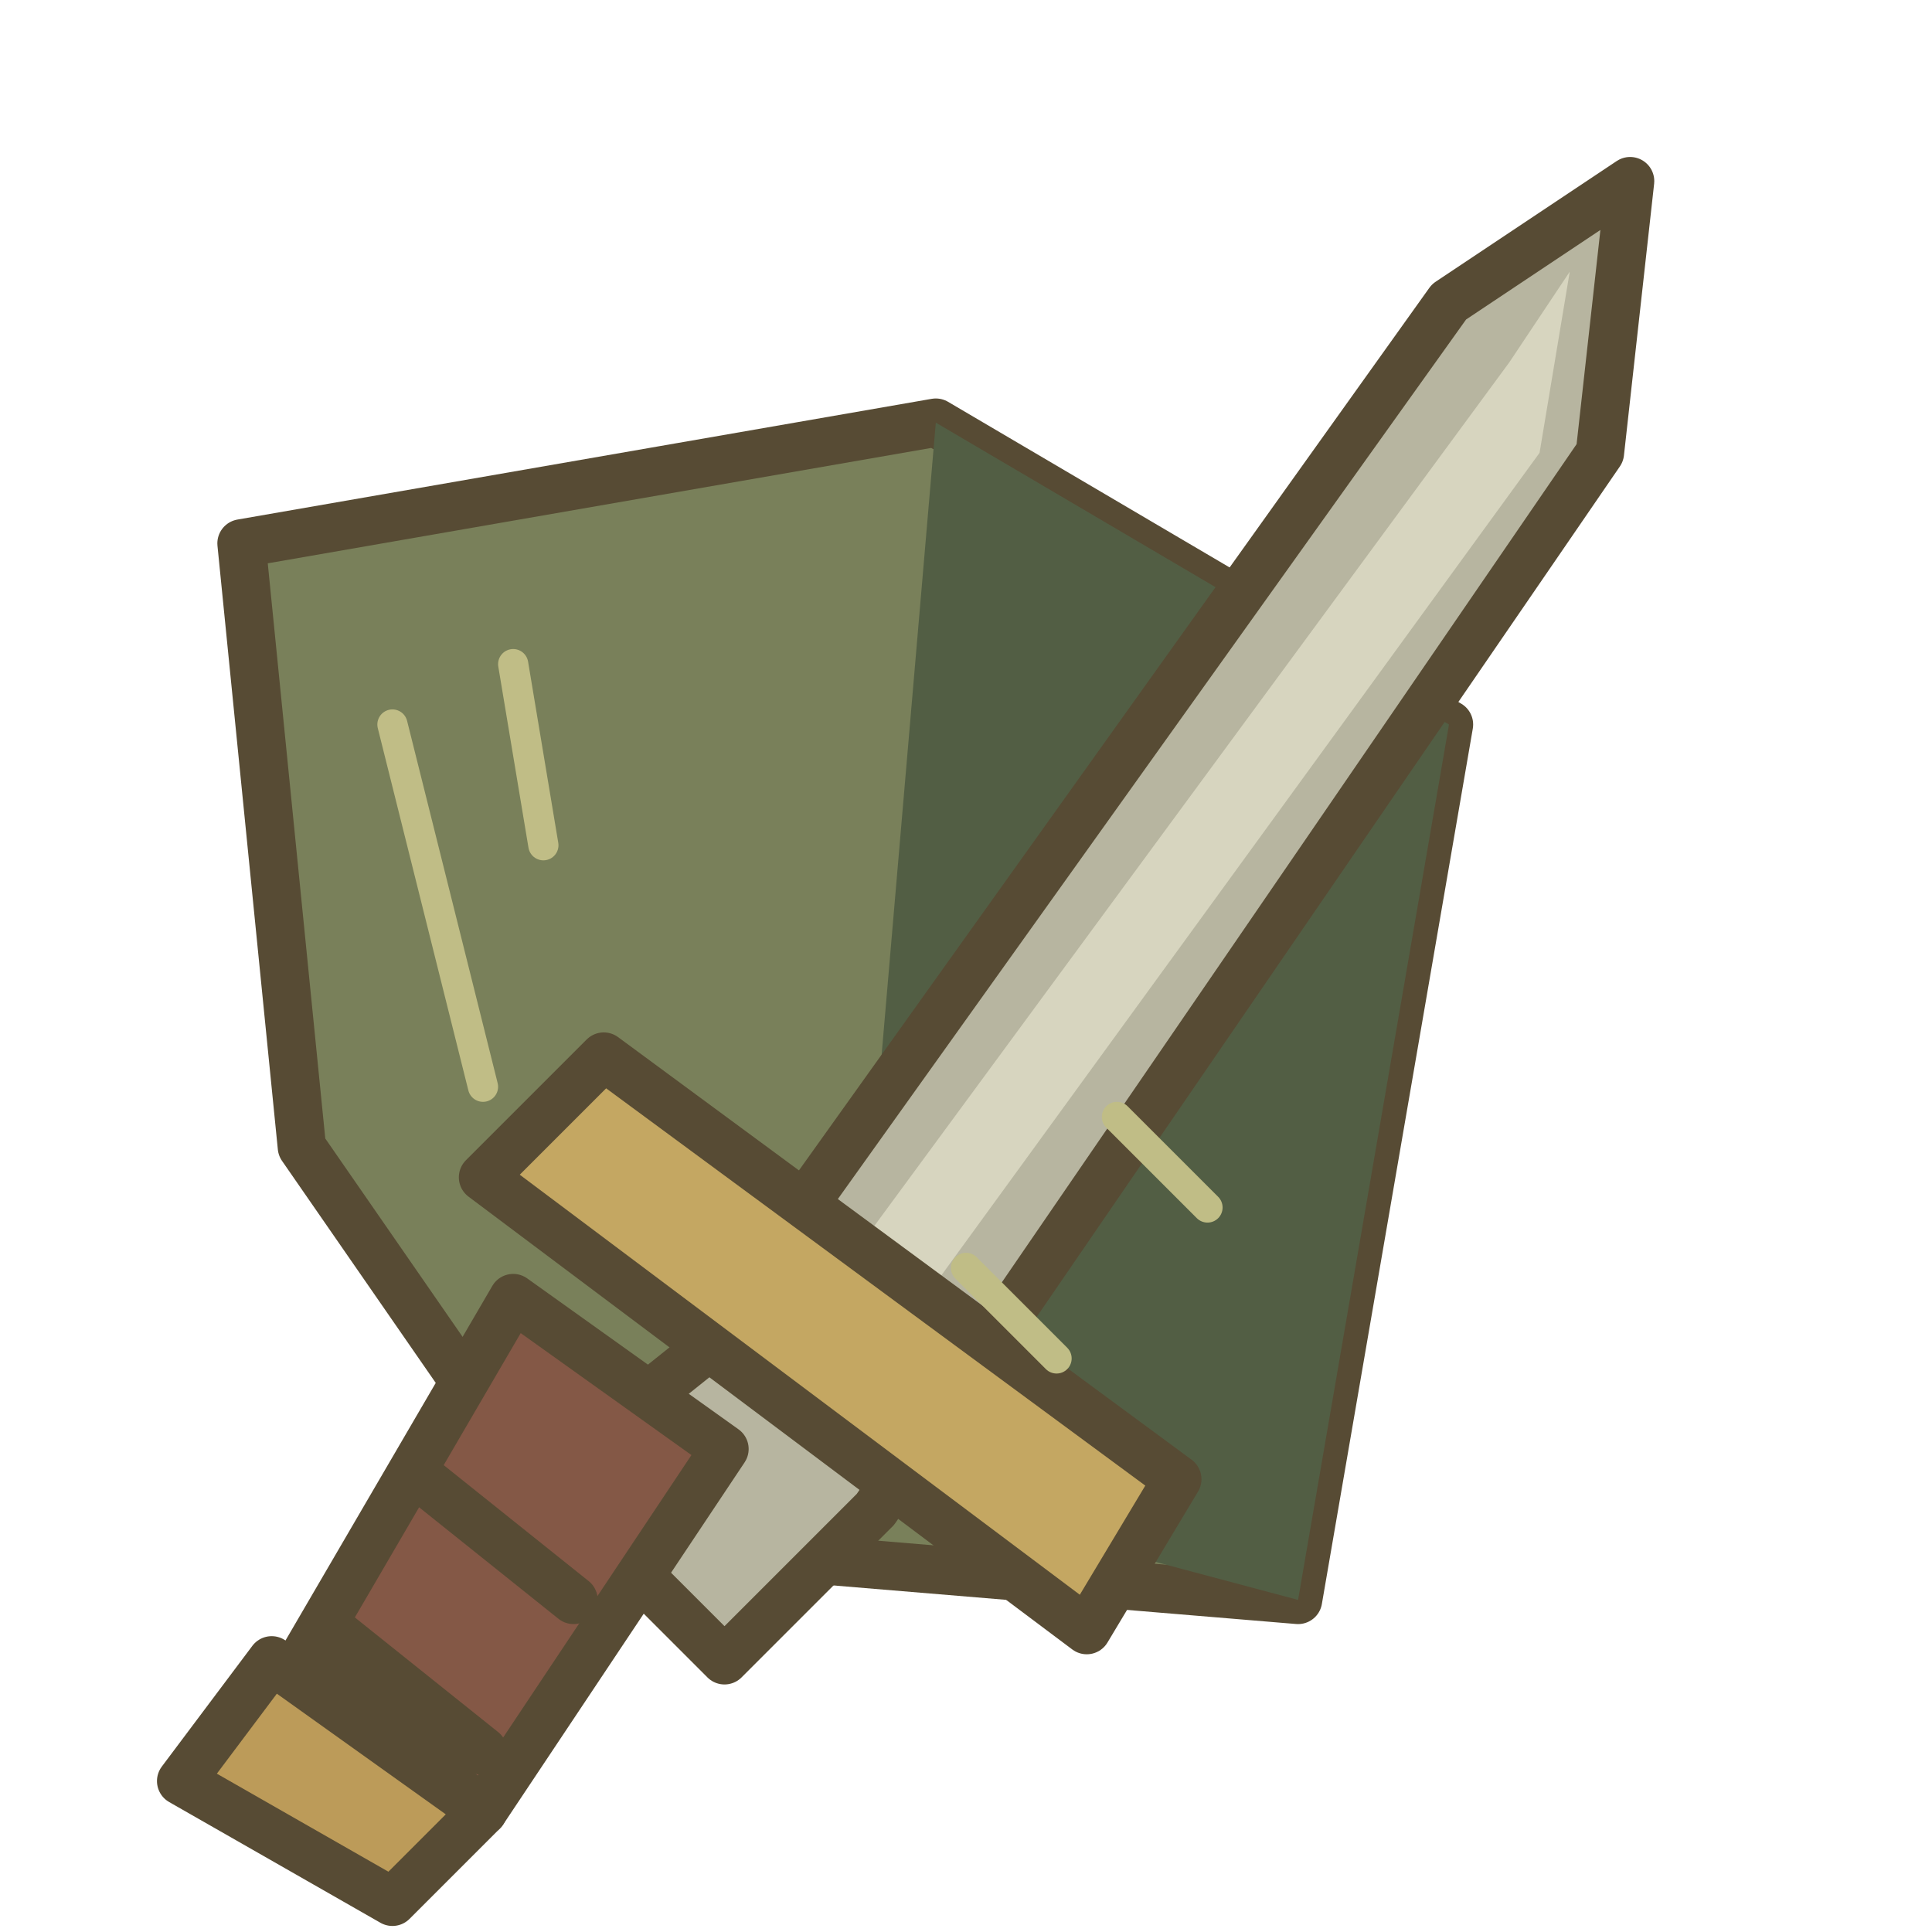
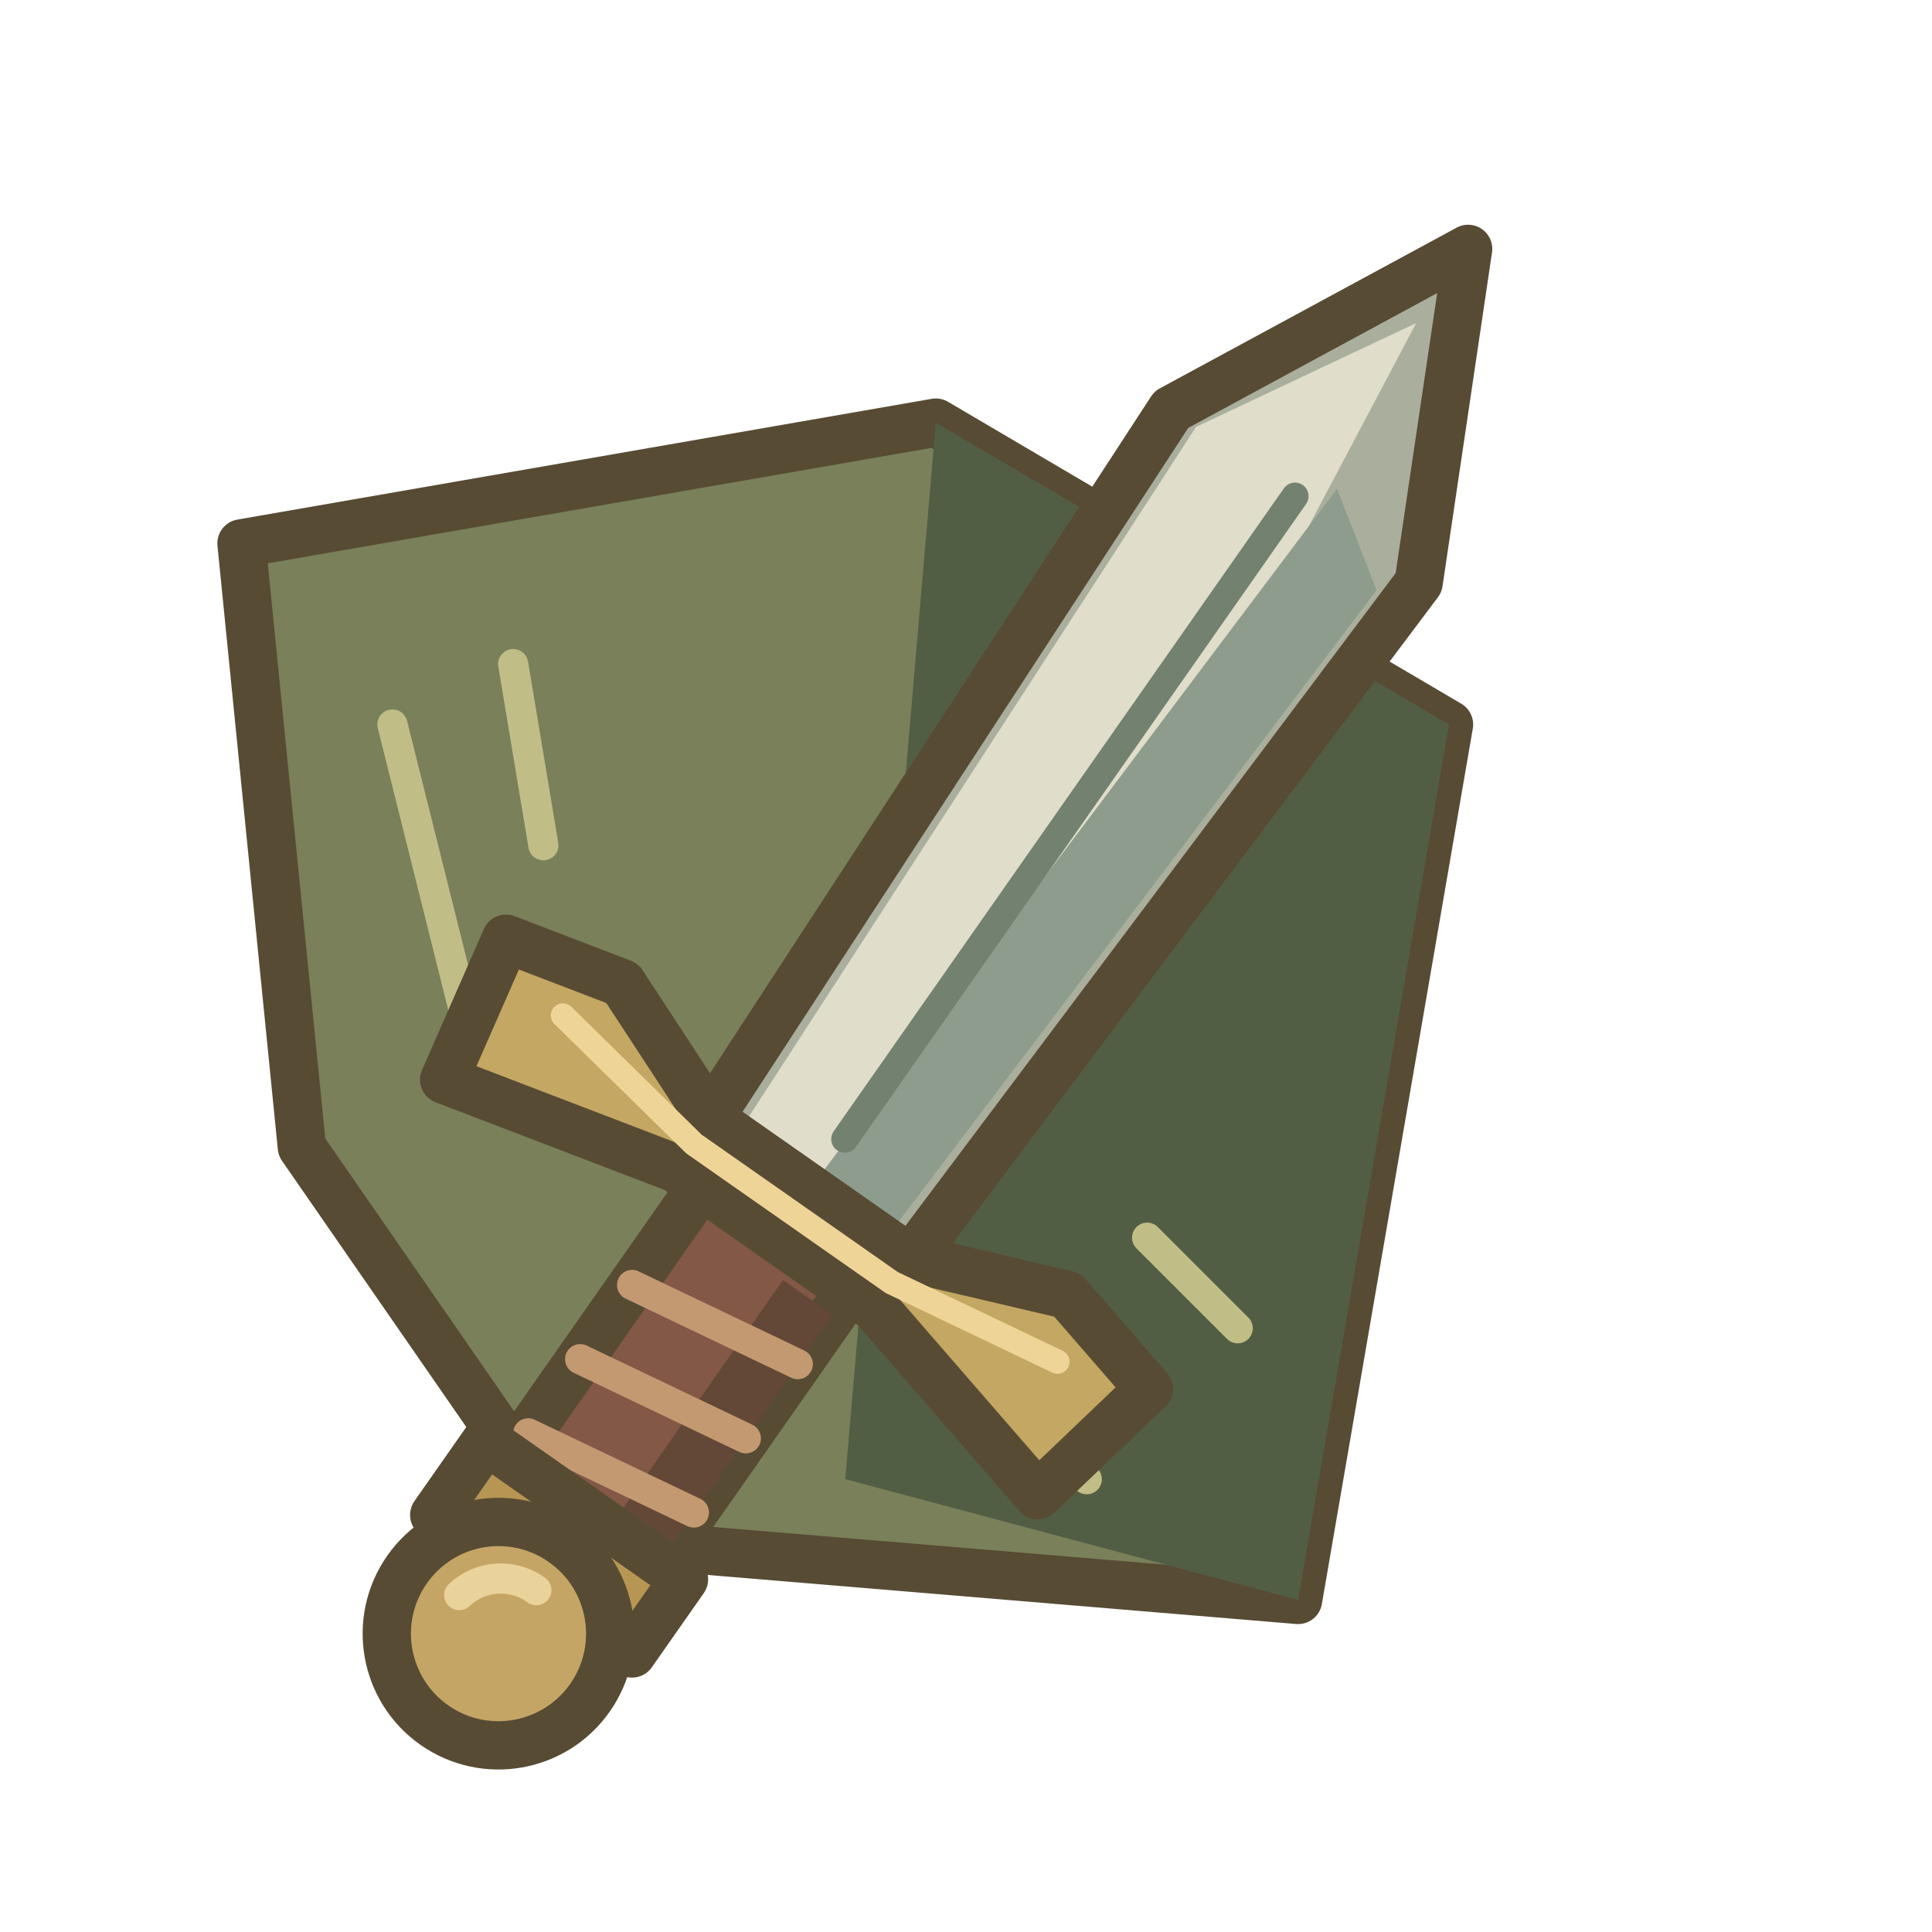
<svg xmlns="http://www.w3.org/2000/svg" viewBox="0 0 64 64" fill="none" stroke="#574b34" stroke-width="1.6" stroke-linecap="round" stroke-linejoin="round">
  <path fill="#79805a" d="M8 18 31 14l17 10-5 29-24-2-9-13Z" />
  <path fill="#525e44" stroke="none" d="m31 14-3 35 15 4 5-29Z" />
-   <path fill="#b7b5a0" d="m18 49 5-4L48 10l6-4-1 9-24 35-5 5Z" />
-   <path fill="#d7d5bf" stroke="none" d="m25 46 25-34 2-3-1 6-24 33Z" />
-   <path fill="#c4a762" d="m16 39 4-4 19 14-3 5Z" />
-   <path fill="#845846" d="m17 43 7 5-8 12-6-5Z" />
-   <path d="m14 49 5 4m-8 1 5 4" />
-   <path fill="#bc9b59" d="m9 55 7 5-3 3-7-4Z" />
-   <path stroke="#c0bd86" stroke-width="1" d="m13 24 3 12m1-14 1 6m19 9 3 3m-8 2 3 3" />
+   <path stroke="#c0bd86" stroke-width="1" d="m13 24 3 12m1-14 1 6m20 13 3 3m-8 2 3 3" />
+   <g transform="rotate(35 32 32)">
+     <path fill="#aaaF9d" d="M32 3 37 13 36 43H28l-1-30Z" />
+     <path fill="#e0deca" stroke="none" d="m32 6 1 8-1 27h-3l-1-28Z" />
+     <path fill="#8e9c8d" stroke="none" d="m33 12 3 2-1 27h-3Z" />
+     <path stroke="#738171" stroke-width=".9" d="M32 13v26" />
+     <path fill="#845846" d="M29 42h6v14h-6Z" />
+     <path fill="#634837" stroke="none" d="M33 44h2v12h-2Z" />
+     <path stroke="#c39971" stroke-width="1" d="m29 47 6-1m-6 4 6-1m-6 4 6-1" />
+     <path fill="#c4a762" d="m19 40 4-1 5 2h8l5-2 4 1-1 5-4-1-4-1h-8l-4 1-4 1Z" />
+     <path stroke="#efd497" stroke-width=".8" d="m22 41 6 1h8l6-1" />
+     <path fill="#b79553" d="M28 54h8v3h-8Z" />
+     <circle cx="32" cy="59" r="3.7" fill="#c5a566" />
+     <path stroke="#ead29b" stroke-width="1" d="M30.2 58.7a2 2 0 0 1 2-1.6" />
+   </g>
</svg>
